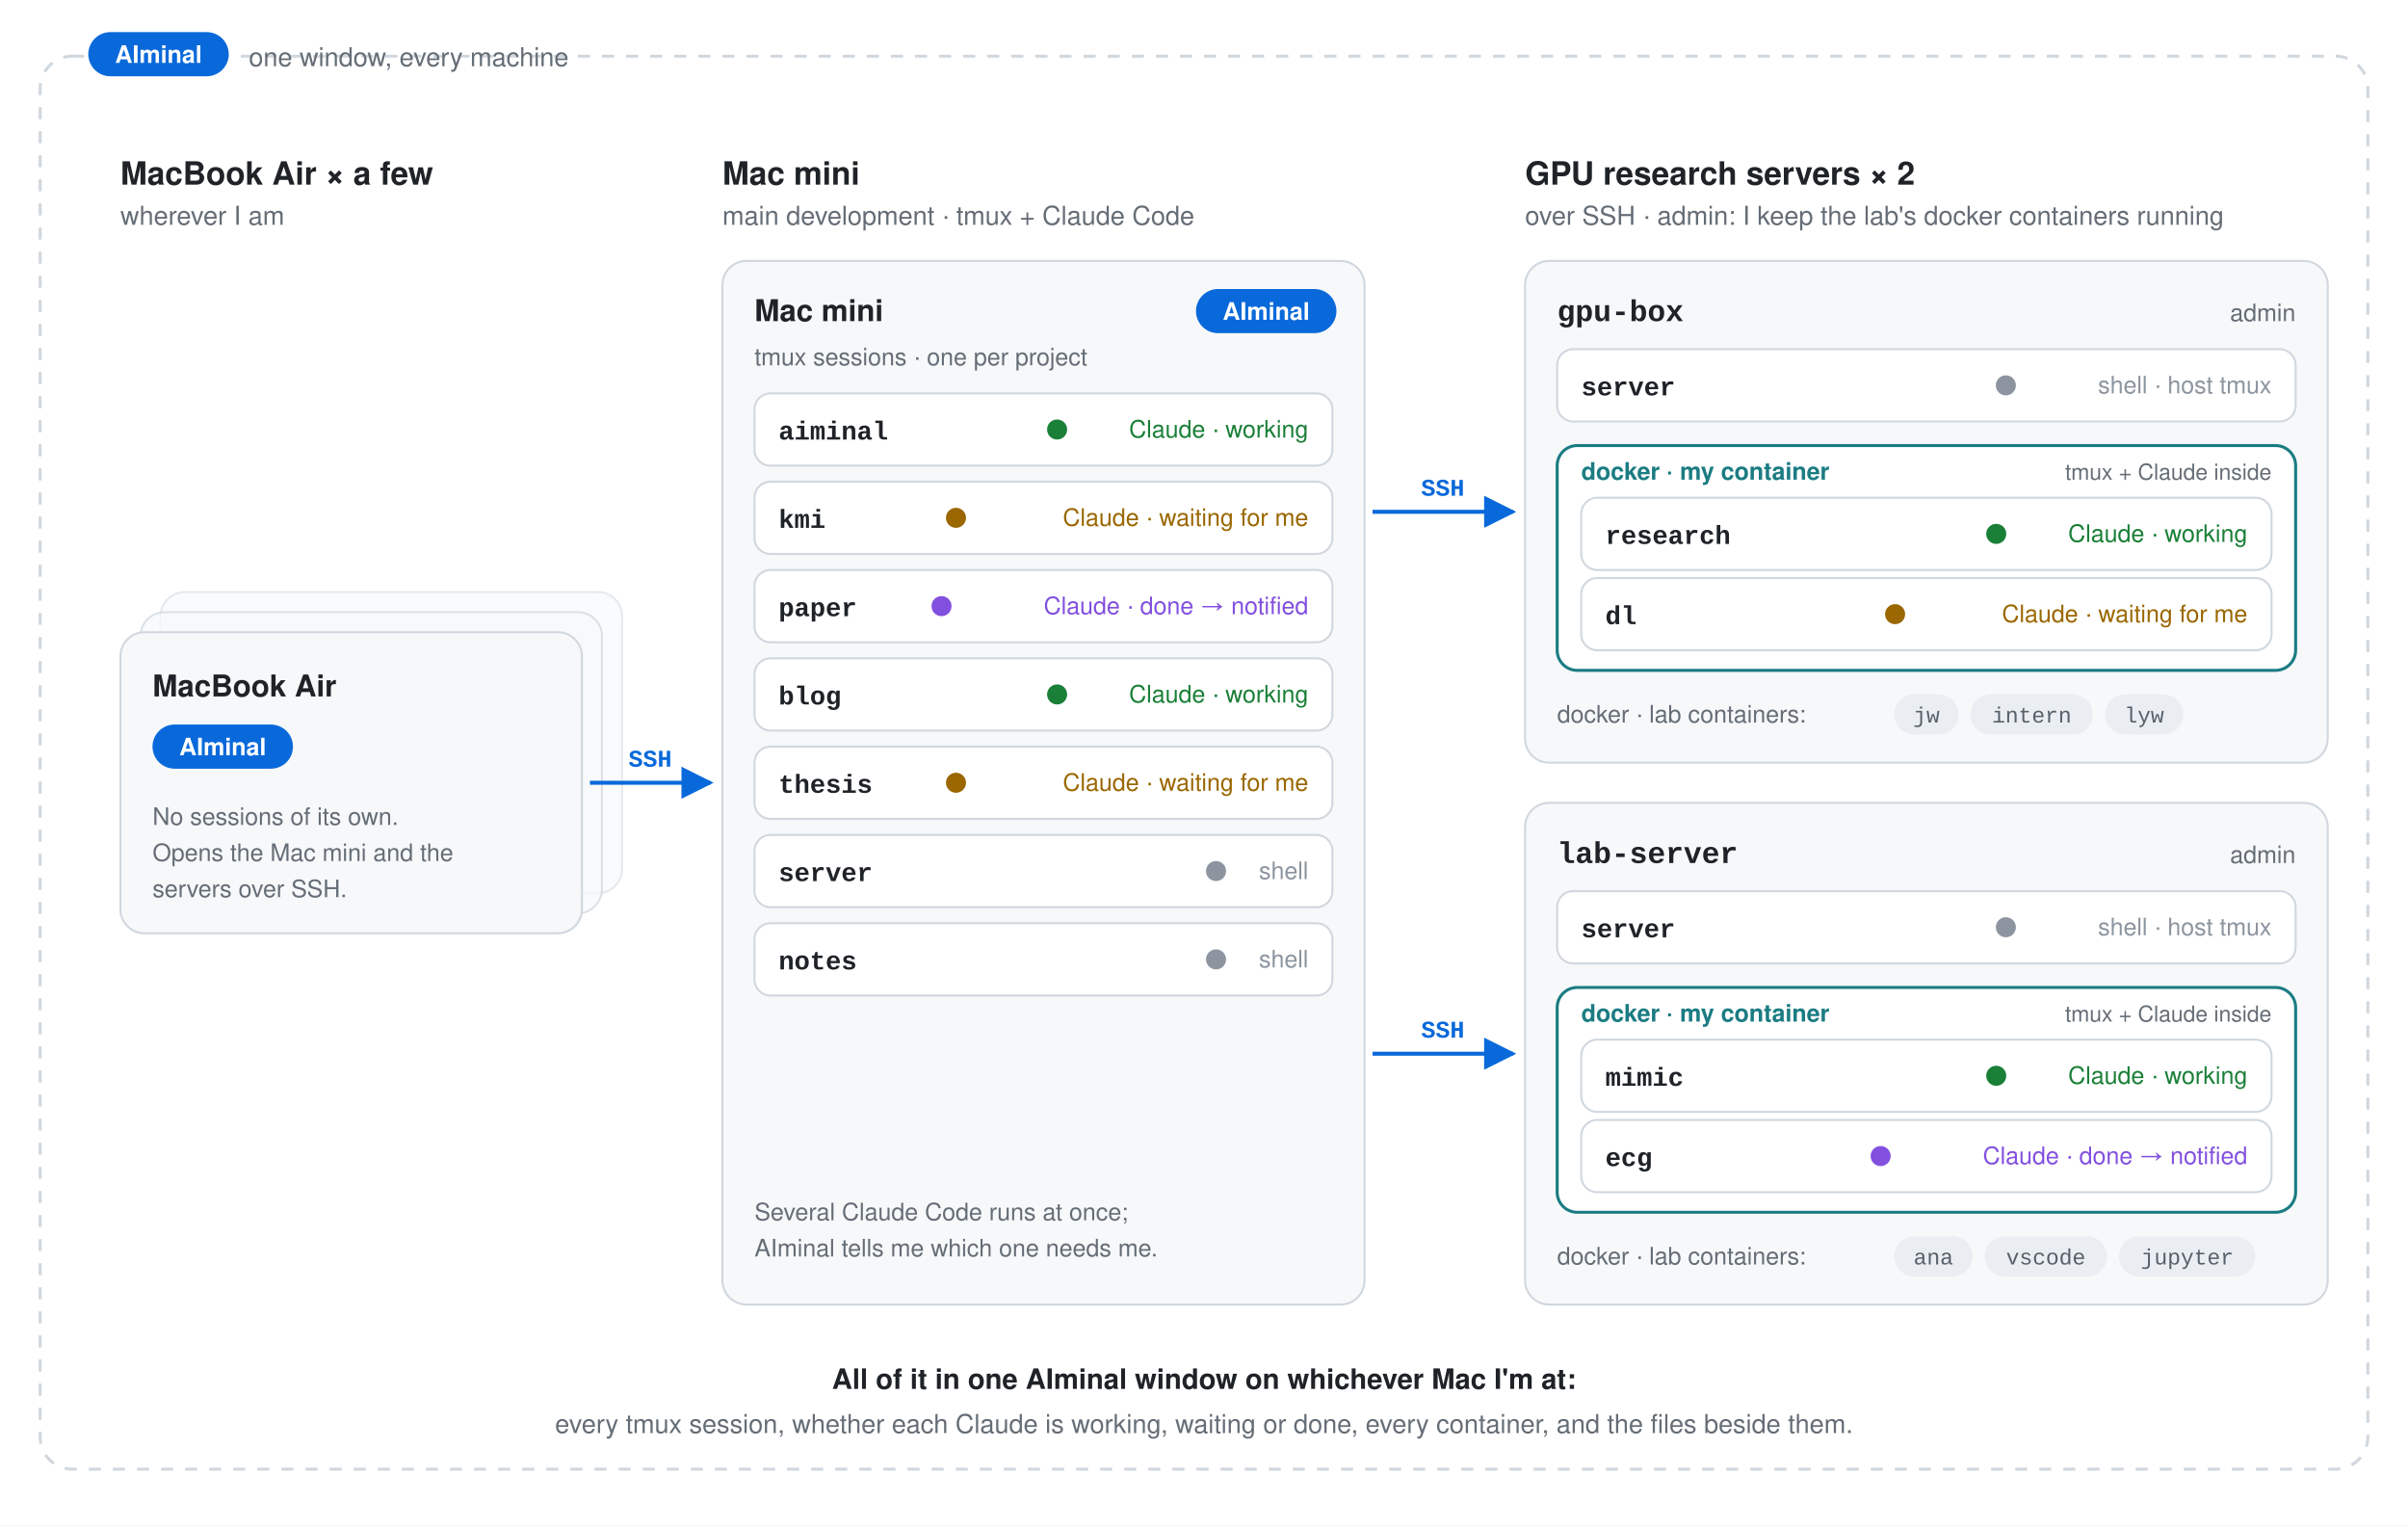
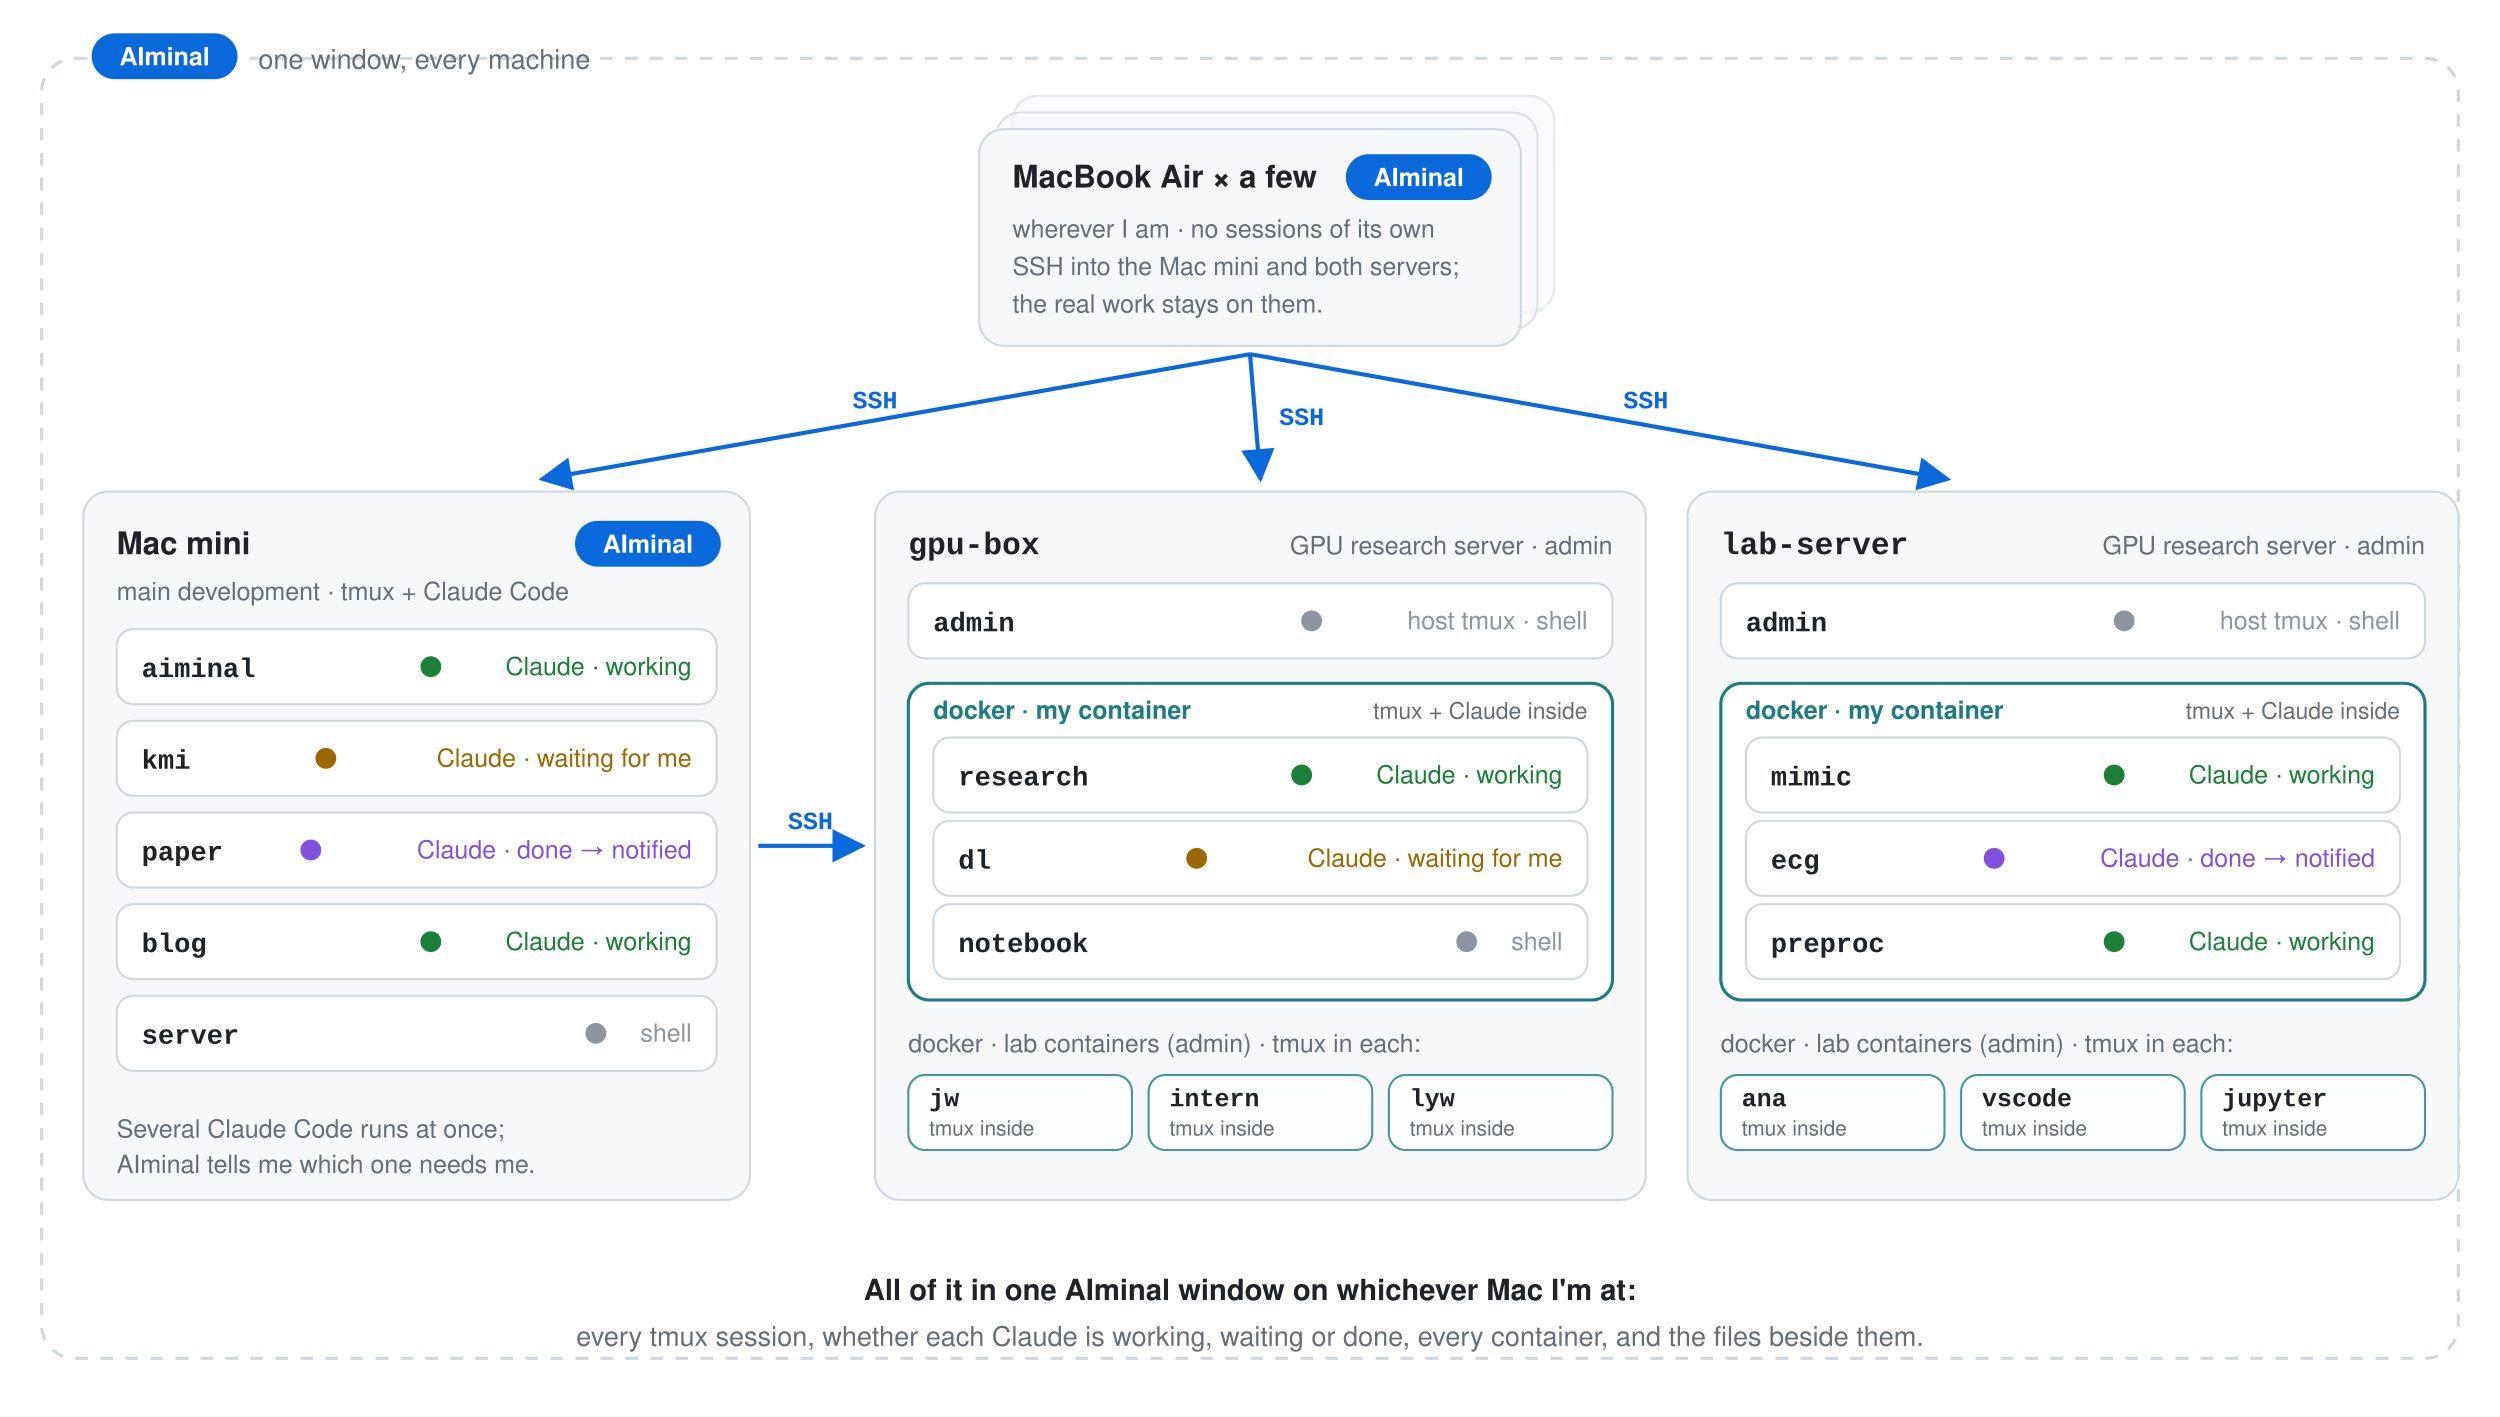
- <svg xmlns="http://www.w3.org/2000/svg" width="1200" height="760" viewBox="0 0 1200 760" font-family="-apple-system, BlinkMacSystemFont, 'Segoe UI', Helvetica, Arial, sans-serif">
+ <svg xmlns="http://www.w3.org/2000/svg" width="1200" height="680" viewBox="0 0 1200 680" font-family="-apple-system, BlinkMacSystemFont, 'Segoe UI', Helvetica, Arial, sans-serif">
  <defs>
    <marker id="arrow" viewBox="0 0 10 10" refX="9" refY="5" markerWidth="8" markerHeight="8" orient="auto-start-reverse">
      <path d="M 0 0 L 10 5 L 0 10 z" fill="#0969da" />
    </marker>
  </defs>
-   <rect width="1200" height="760" fill="#ffffff" />
-   <rect x="20" y="28" width="1160" height="704" rx="16" fill="none" stroke="#d0d7de" stroke-width="1.5" stroke-dasharray="6 6" />
+   <rect width="1200" height="680" fill="#ffffff" />
+   <rect x="20" y="28" width="1160" height="624" rx="16" fill="none" stroke="#d0d7de" stroke-width="1.5" stroke-dasharray="6 6" />
  <rect x="44" y="16" width="70" height="22" rx="11.0" fill="#0969da" />
  <text x="79.0" y="31.32" font-family="-apple-system, BlinkMacSystemFont, 'Segoe UI', Helvetica, Arial, sans-serif" font-size="12" font-weight="600" fill="#ffffff" text-anchor="middle">AIminal</text>
  <text x="124" y="33" font-family="-apple-system, BlinkMacSystemFont, 'Segoe UI', Helvetica, Arial, sans-serif" font-size="13" font-weight="normal" fill="#656d76" text-anchor="start">one window, every machine</text>
-   <text x="60" y="92" font-family="-apple-system, BlinkMacSystemFont, 'Segoe UI', Helvetica, Arial, sans-serif" font-size="16" font-weight="700" fill="#1f2328" text-anchor="start">MacBook Air × a few</text>
-   <text x="60" y="112" font-family="-apple-system, BlinkMacSystemFont, 'Segoe UI', Helvetica, Arial, sans-serif" font-size="13" font-weight="normal" fill="#656d76" text-anchor="start">wherever I am</text>
-   <rect x="80" y="295" width="230" height="150" rx="12" fill="#f6f8fa" stroke="#d0d7de" stroke-width="1" opacity="0.55" />
-   <rect x="70" y="305" width="230" height="150" rx="12" fill="#f6f8fa" stroke="#d0d7de" stroke-width="1" opacity="0.75" />
-   <rect x="60" y="315" width="230" height="150" rx="12" fill="#f6f8fa" stroke="#d0d7de" stroke-width="1" />
-   <text x="76" y="347" font-family="-apple-system, BlinkMacSystemFont, 'Segoe UI', Helvetica, Arial, sans-serif" font-size="15" font-weight="700" fill="#1f2328" text-anchor="start">MacBook Air</text>
-   <rect x="76" y="361" width="70" height="22" rx="11.0" fill="#0969da" />
-   <text x="111.0" y="376.32" font-family="-apple-system, BlinkMacSystemFont, 'Segoe UI', Helvetica, Arial, sans-serif" font-size="12" font-weight="600" fill="#ffffff" text-anchor="middle">AIminal</text>
-   <text x="76" y="411" font-family="-apple-system, BlinkMacSystemFont, 'Segoe UI', Helvetica, Arial, sans-serif" font-size="12" font-weight="normal" fill="#656d76" text-anchor="start">No sessions of its own.</text>
-   <text x="76" y="429" font-family="-apple-system, BlinkMacSystemFont, 'Segoe UI', Helvetica, Arial, sans-serif" font-size="12" font-weight="normal" fill="#656d76" text-anchor="start">Opens the Mac mini and the</text>
-   <text x="76" y="447" font-family="-apple-system, BlinkMacSystemFont, 'Segoe UI', Helvetica, Arial, sans-serif" font-size="12" font-weight="normal" fill="#656d76" text-anchor="start">servers over SSH.</text>
-   <text x="360" y="92" font-family="-apple-system, BlinkMacSystemFont, 'Segoe UI', Helvetica, Arial, sans-serif" font-size="16" font-weight="700" fill="#1f2328" text-anchor="start">Mac mini</text>
-   <text x="360" y="112" font-family="-apple-system, BlinkMacSystemFont, 'Segoe UI', Helvetica, Arial, sans-serif" font-size="13" font-weight="normal" fill="#656d76" text-anchor="start">main development · tmux + Claude Code</text>
-   <rect x="360" y="130" width="320" height="520" rx="12" fill="#f6f8fa" stroke="#d0d7de" stroke-width="1" />
-   <text x="376" y="160" font-family="-apple-system, BlinkMacSystemFont, 'Segoe UI', Helvetica, Arial, sans-serif" font-size="15" font-weight="700" fill="#1f2328" text-anchor="start">Mac mini</text>
-   <rect x="596" y="144" width="70" height="22" rx="11.0" fill="#0969da" />
-   <text x="631.0" y="159.32" font-family="-apple-system, BlinkMacSystemFont, 'Segoe UI', Helvetica, Arial, sans-serif" font-size="12" font-weight="600" fill="#ffffff" text-anchor="middle">AIminal</text>
-   <text x="376" y="182" font-family="-apple-system, BlinkMacSystemFont, 'Segoe UI', Helvetica, Arial, sans-serif" font-size="12" font-weight="normal" fill="#656d76" text-anchor="start">tmux sessions · one per project</text>
-   <rect x="376" y="196" width="288" height="36" rx="8" fill="#ffffff" stroke="#d0d7de" stroke-width="1" />
-   <text x="388" y="219" font-family="SFMono-Regular, Menlo, Consolas, 'Liberation Mono', monospace" font-size="13" font-weight="600" fill="#1f2328" text-anchor="start">aiminal</text>
-   <circle cx="526.8" cy="214" r="5" fill="#1a7f37" />
-   <text x="652" y="218" font-family="-apple-system, BlinkMacSystemFont, 'Segoe UI', Helvetica, Arial, sans-serif" font-size="12" font-weight="normal" fill="#1a7f37" text-anchor="end">Claude · working</text>
-   <rect x="376" y="240" width="288" height="36" rx="8" fill="#ffffff" stroke="#d0d7de" stroke-width="1" />
-   <text x="388" y="263" font-family="SFMono-Regular, Menlo, Consolas, 'Liberation Mono', monospace" font-size="13" font-weight="600" fill="#1f2328" text-anchor="start">kmi</text>
-   <circle cx="476.4" cy="258" r="5" fill="#9a6700" />
-   <text x="652" y="262" font-family="-apple-system, BlinkMacSystemFont, 'Segoe UI', Helvetica, Arial, sans-serif" font-size="12" font-weight="normal" fill="#9a6700" text-anchor="end">Claude · waiting for me</text>
-   <rect x="376" y="284" width="288" height="36" rx="8" fill="#ffffff" stroke="#d0d7de" stroke-width="1" />
-   <text x="388" y="307" font-family="SFMono-Regular, Menlo, Consolas, 'Liberation Mono', monospace" font-size="13" font-weight="600" fill="#1f2328" text-anchor="start">paper</text>
-   <circle cx="469.2" cy="302" r="5" fill="#8250df" />
-   <text x="652" y="306" font-family="-apple-system, BlinkMacSystemFont, 'Segoe UI', Helvetica, Arial, sans-serif" font-size="12" font-weight="normal" fill="#8250df" text-anchor="end">Claude · done → notified</text>
-   <rect x="376" y="328" width="288" height="36" rx="8" fill="#ffffff" stroke="#d0d7de" stroke-width="1" />
-   <text x="388" y="351" font-family="SFMono-Regular, Menlo, Consolas, 'Liberation Mono', monospace" font-size="13" font-weight="600" fill="#1f2328" text-anchor="start">blog</text>
-   <circle cx="526.8" cy="346" r="5" fill="#1a7f37" />
-   <text x="652" y="350" font-family="-apple-system, BlinkMacSystemFont, 'Segoe UI', Helvetica, Arial, sans-serif" font-size="12" font-weight="normal" fill="#1a7f37" text-anchor="end">Claude · working</text>
-   <rect x="376" y="372" width="288" height="36" rx="8" fill="#ffffff" stroke="#d0d7de" stroke-width="1" />
-   <text x="388" y="395" font-family="SFMono-Regular, Menlo, Consolas, 'Liberation Mono', monospace" font-size="13" font-weight="600" fill="#1f2328" text-anchor="start">thesis</text>
-   <circle cx="476.4" cy="390" r="5" fill="#9a6700" />
-   <text x="652" y="394" font-family="-apple-system, BlinkMacSystemFont, 'Segoe UI', Helvetica, Arial, sans-serif" font-size="12" font-weight="normal" fill="#9a6700" text-anchor="end">Claude · waiting for me</text>
-   <rect x="376" y="416" width="288" height="36" rx="8" fill="#ffffff" stroke="#d0d7de" stroke-width="1" />
-   <text x="388" y="439" font-family="SFMono-Regular, Menlo, Consolas, 'Liberation Mono', monospace" font-size="13" font-weight="600" fill="#1f2328" text-anchor="start">server</text>
-   <circle cx="606.0" cy="434" r="5" fill="#8c959f" />
-   <text x="652" y="438" font-family="-apple-system, BlinkMacSystemFont, 'Segoe UI', Helvetica, Arial, sans-serif" font-size="12" font-weight="normal" fill="#8c959f" text-anchor="end">shell</text>
-   <rect x="376" y="460" width="288" height="36" rx="8" fill="#ffffff" stroke="#d0d7de" stroke-width="1" />
-   <text x="388" y="483" font-family="SFMono-Regular, Menlo, Consolas, 'Liberation Mono', monospace" font-size="13" font-weight="600" fill="#1f2328" text-anchor="start">notes</text>
-   <circle cx="606.0" cy="478" r="5" fill="#8c959f" />
-   <text x="652" y="482" font-family="-apple-system, BlinkMacSystemFont, 'Segoe UI', Helvetica, Arial, sans-serif" font-size="12" font-weight="normal" fill="#8c959f" text-anchor="end">shell</text>
-   <text x="376" y="608" font-family="-apple-system, BlinkMacSystemFont, 'Segoe UI', Helvetica, Arial, sans-serif" font-size="12" font-weight="normal" fill="#656d76" text-anchor="start">Several Claude Code runs at once;</text>
-   <text x="376" y="626" font-family="-apple-system, BlinkMacSystemFont, 'Segoe UI', Helvetica, Arial, sans-serif" font-size="12" font-weight="normal" fill="#656d76" text-anchor="start">AIminal tells me which one needs me.</text>
-   <text x="760" y="92" font-family="-apple-system, BlinkMacSystemFont, 'Segoe UI', Helvetica, Arial, sans-serif" font-size="16" font-weight="700" fill="#1f2328" text-anchor="start">GPU research servers × 2</text>
-   <text x="760" y="112" font-family="-apple-system, BlinkMacSystemFont, 'Segoe UI', Helvetica, Arial, sans-serif" font-size="13" font-weight="normal" fill="#656d76" text-anchor="start">over SSH · admin: I keep the lab's docker containers running</text>
-   <rect x="760" y="130" width="400" height="250" rx="12" fill="#f6f8fa" stroke="#d0d7de" stroke-width="1" />
-   <text x="776" y="160" font-family="SFMono-Regular, Menlo, Consolas, 'Liberation Mono', monospace" font-size="15" font-weight="700" fill="#1f2328" text-anchor="start">gpu-box</text>
-   <text x="1144" y="160" font-family="-apple-system, BlinkMacSystemFont, 'Segoe UI', Helvetica, Arial, sans-serif" font-size="12" font-weight="normal" fill="#656d76" text-anchor="end">admin</text>
-   <rect x="776" y="174" width="368" height="36" rx="8" fill="#ffffff" stroke="#d0d7de" stroke-width="1" />
-   <text x="788" y="197" font-family="SFMono-Regular, Menlo, Consolas, 'Liberation Mono', monospace" font-size="13" font-weight="600" fill="#1f2328" text-anchor="start">server</text>
-   <circle cx="999.6" cy="192" r="5" fill="#8c959f" />
-   <text x="1132" y="196" font-family="-apple-system, BlinkMacSystemFont, 'Segoe UI', Helvetica, Arial, sans-serif" font-size="12" font-weight="normal" fill="#8c959f" text-anchor="end">shell · host tmux</text>
-   <rect x="776" y="222" width="368" height="112" rx="10" fill="#ffffff" stroke="#1b7c83" stroke-width="1.5" />
-   <text x="788" y="239" font-family="-apple-system, BlinkMacSystemFont, 'Segoe UI', Helvetica, Arial, sans-serif" font-size="12" font-weight="700" fill="#1b7c83" text-anchor="start">docker · my container</text>
-   <text x="1132" y="239" font-family="-apple-system, BlinkMacSystemFont, 'Segoe UI', Helvetica, Arial, sans-serif" font-size="11" font-weight="normal" fill="#656d76" text-anchor="end">tmux + Claude inside</text>
-   <rect x="788" y="248" width="344" height="36" rx="8" fill="#ffffff" stroke="#d0d7de" stroke-width="1" />
-   <text x="800" y="271" font-family="SFMono-Regular, Menlo, Consolas, 'Liberation Mono', monospace" font-size="13" font-weight="600" fill="#1f2328" text-anchor="start">research</text>
-   <circle cx="994.8" cy="266" r="5" fill="#1a7f37" />
-   <text x="1120" y="270" font-family="-apple-system, BlinkMacSystemFont, 'Segoe UI', Helvetica, Arial, sans-serif" font-size="12" font-weight="normal" fill="#1a7f37" text-anchor="end">Claude · working</text>
-   <rect x="788" y="288" width="344" height="36" rx="8" fill="#ffffff" stroke="#d0d7de" stroke-width="1" />
-   <text x="800" y="311" font-family="SFMono-Regular, Menlo, Consolas, 'Liberation Mono', monospace" font-size="13" font-weight="600" fill="#1f2328" text-anchor="start">dl</text>
-   <circle cx="944.4" cy="306" r="5" fill="#9a6700" />
-   <text x="1120" y="310" font-family="-apple-system, BlinkMacSystemFont, 'Segoe UI', Helvetica, Arial, sans-serif" font-size="12" font-weight="normal" fill="#9a6700" text-anchor="end">Claude · waiting for me</text>
-   <text x="776" y="360" font-family="-apple-system, BlinkMacSystemFont, 'Segoe UI', Helvetica, Arial, sans-serif" font-size="12" font-weight="normal" fill="#656d76" text-anchor="start">docker · lab containers:</text>
-   <rect x="944" y="346" width="32" height="20" rx="10" fill="#eaeef2" />
-   <text x="960.0" y="360" font-family="SFMono-Regular, Menlo, Consolas, 'Liberation Mono', monospace" font-size="11" font-weight="normal" fill="#57606a" text-anchor="middle">jw</text>
-   <rect x="982" y="346" width="61" height="20" rx="10" fill="#eaeef2" />
-   <text x="1012.5" y="360" font-family="SFMono-Regular, Menlo, Consolas, 'Liberation Mono', monospace" font-size="11" font-weight="normal" fill="#57606a" text-anchor="middle">intern</text>
-   <rect x="1049" y="346" width="39" height="20" rx="10" fill="#eaeef2" />
-   <text x="1068.5" y="360" font-family="SFMono-Regular, Menlo, Consolas, 'Liberation Mono', monospace" font-size="11" font-weight="normal" fill="#57606a" text-anchor="middle">lyw</text>
-   <rect x="760" y="400" width="400" height="250" rx="12" fill="#f6f8fa" stroke="#d0d7de" stroke-width="1" />
-   <text x="776" y="430" font-family="SFMono-Regular, Menlo, Consolas, 'Liberation Mono', monospace" font-size="15" font-weight="700" fill="#1f2328" text-anchor="start">lab-server</text>
-   <text x="1144" y="430" font-family="-apple-system, BlinkMacSystemFont, 'Segoe UI', Helvetica, Arial, sans-serif" font-size="12" font-weight="normal" fill="#656d76" text-anchor="end">admin</text>
-   <rect x="776" y="444" width="368" height="36" rx="8" fill="#ffffff" stroke="#d0d7de" stroke-width="1" />
-   <text x="788" y="467" font-family="SFMono-Regular, Menlo, Consolas, 'Liberation Mono', monospace" font-size="13" font-weight="600" fill="#1f2328" text-anchor="start">server</text>
-   <circle cx="999.6" cy="462" r="5" fill="#8c959f" />
-   <text x="1132" y="466" font-family="-apple-system, BlinkMacSystemFont, 'Segoe UI', Helvetica, Arial, sans-serif" font-size="12" font-weight="normal" fill="#8c959f" text-anchor="end">shell · host tmux</text>
-   <rect x="776" y="492" width="368" height="112" rx="10" fill="#ffffff" stroke="#1b7c83" stroke-width="1.5" />
-   <text x="788" y="509" font-family="-apple-system, BlinkMacSystemFont, 'Segoe UI', Helvetica, Arial, sans-serif" font-size="12" font-weight="700" fill="#1b7c83" text-anchor="start">docker · my container</text>
-   <text x="1132" y="509" font-family="-apple-system, BlinkMacSystemFont, 'Segoe UI', Helvetica, Arial, sans-serif" font-size="11" font-weight="normal" fill="#656d76" text-anchor="end">tmux + Claude inside</text>
-   <rect x="788" y="518" width="344" height="36" rx="8" fill="#ffffff" stroke="#d0d7de" stroke-width="1" />
-   <text x="800" y="541" font-family="SFMono-Regular, Menlo, Consolas, 'Liberation Mono', monospace" font-size="13" font-weight="600" fill="#1f2328" text-anchor="start">mimic</text>
-   <circle cx="994.8" cy="536" r="5" fill="#1a7f37" />
-   <text x="1120" y="540" font-family="-apple-system, BlinkMacSystemFont, 'Segoe UI', Helvetica, Arial, sans-serif" font-size="12" font-weight="normal" fill="#1a7f37" text-anchor="end">Claude · working</text>
-   <rect x="788" y="558" width="344" height="36" rx="8" fill="#ffffff" stroke="#d0d7de" stroke-width="1" />
-   <text x="800" y="581" font-family="SFMono-Regular, Menlo, Consolas, 'Liberation Mono', monospace" font-size="13" font-weight="600" fill="#1f2328" text-anchor="start">ecg</text>
-   <circle cx="937.2" cy="576" r="5" fill="#8250df" />
-   <text x="1120" y="580" font-family="-apple-system, BlinkMacSystemFont, 'Segoe UI', Helvetica, Arial, sans-serif" font-size="12" font-weight="normal" fill="#8250df" text-anchor="end">Claude · done → notified</text>
-   <text x="776" y="630" font-family="-apple-system, BlinkMacSystemFont, 'Segoe UI', Helvetica, Arial, sans-serif" font-size="12" font-weight="normal" fill="#656d76" text-anchor="start">docker · lab containers:</text>
-   <rect x="944" y="616" width="39" height="20" rx="10" fill="#eaeef2" />
-   <text x="963.5" y="630" font-family="SFMono-Regular, Menlo, Consolas, 'Liberation Mono', monospace" font-size="11" font-weight="normal" fill="#57606a" text-anchor="middle">ana</text>
-   <rect x="989" y="616" width="61" height="20" rx="10" fill="#eaeef2" />
-   <text x="1019.5" y="630" font-family="SFMono-Regular, Menlo, Consolas, 'Liberation Mono', monospace" font-size="11" font-weight="normal" fill="#57606a" text-anchor="middle">vscode</text>
-   <rect x="1056" y="616" width="68" height="20" rx="10" fill="#eaeef2" />
-   <text x="1090.0" y="630" font-family="SFMono-Regular, Menlo, Consolas, 'Liberation Mono', monospace" font-size="11" font-weight="normal" fill="#57606a" text-anchor="middle">jupyter</text>
-   <line x1="294" y1="390" x2="354" y2="390" stroke="#0969da" stroke-width="2" marker-end="url(#arrow)" />
-   <text x="324.0" y="382.0" font-family="SFMono-Regular, Menlo, Consolas, 'Liberation Mono', monospace" font-size="12" font-weight="600" fill="#0969da" text-anchor="middle">SSH</text>
-   <line x1="684" y1="255" x2="754" y2="255" stroke="#0969da" stroke-width="2" marker-end="url(#arrow)" />
-   <text x="719.0" y="247.0" font-family="SFMono-Regular, Menlo, Consolas, 'Liberation Mono', monospace" font-size="12" font-weight="600" fill="#0969da" text-anchor="middle">SSH</text>
-   <line x1="684" y1="525" x2="754" y2="525" stroke="#0969da" stroke-width="2" marker-end="url(#arrow)" />
-   <text x="719.0" y="517.0" font-family="SFMono-Regular, Menlo, Consolas, 'Liberation Mono', monospace" font-size="12" font-weight="600" fill="#0969da" text-anchor="middle">SSH</text>
-   <text x="600.0" y="692" font-family="-apple-system, BlinkMacSystemFont, 'Segoe UI', Helvetica, Arial, sans-serif" font-size="14" font-weight="600" fill="#1f2328" text-anchor="middle">All of it in one AIminal window on whichever Mac I'm at:</text>
-   <text x="600.0" y="714" font-family="-apple-system, BlinkMacSystemFont, 'Segoe UI', Helvetica, Arial, sans-serif" font-size="13" font-weight="normal" fill="#656d76" text-anchor="middle">every tmux session, whether each Claude is working, waiting or done, every container, and the files beside them.</text>
+   <rect x="486" y="46" width="260" height="104" rx="12" fill="#f6f8fa" stroke="#d0d7de" stroke-width="1" opacity="0.55" />
+   <rect x="478" y="54" width="260" height="104" rx="12" fill="#f6f8fa" stroke="#d0d7de" stroke-width="1" opacity="0.75" />
+   <rect x="470" y="62" width="260" height="104" rx="12" fill="#f6f8fa" stroke="#d0d7de" stroke-width="1" />
+   <text x="486" y="90" font-family="-apple-system, BlinkMacSystemFont, 'Segoe UI', Helvetica, Arial, sans-serif" font-size="15" font-weight="700" fill="#1f2328" text-anchor="start">MacBook Air × a few</text>
+   <rect x="646" y="74" width="70" height="22" rx="11.0" fill="#0969da" />
+   <text x="681.0" y="89.32" font-family="-apple-system, BlinkMacSystemFont, 'Segoe UI', Helvetica, Arial, sans-serif" font-size="12" font-weight="600" fill="#ffffff" text-anchor="middle">AIminal</text>
+   <text x="486" y="114" font-family="-apple-system, BlinkMacSystemFont, 'Segoe UI', Helvetica, Arial, sans-serif" font-size="12" font-weight="normal" fill="#656d76" text-anchor="start">wherever I am · no sessions of its own</text>
+   <text x="486" y="132" font-family="-apple-system, BlinkMacSystemFont, 'Segoe UI', Helvetica, Arial, sans-serif" font-size="12" font-weight="normal" fill="#656d76" text-anchor="start">SSH into the Mac mini and both servers;</text>
+   <text x="486" y="150" font-family="-apple-system, BlinkMacSystemFont, 'Segoe UI', Helvetica, Arial, sans-serif" font-size="12" font-weight="normal" fill="#656d76" text-anchor="start">the real work stays on them.</text>
+   <rect x="40" y="236" width="320" height="340" rx="12" fill="#f6f8fa" stroke="#d0d7de" stroke-width="1" />
+   <text x="56" y="266" font-family="-apple-system, BlinkMacSystemFont, 'Segoe UI', Helvetica, Arial, sans-serif" font-size="15" font-weight="700" fill="#1f2328" text-anchor="start">Mac mini</text>
+   <rect x="276" y="250" width="70" height="22" rx="11.0" fill="#0969da" />
+   <text x="311.0" y="265.32" font-family="-apple-system, BlinkMacSystemFont, 'Segoe UI', Helvetica, Arial, sans-serif" font-size="12" font-weight="600" fill="#ffffff" text-anchor="middle">AIminal</text>
+   <text x="56" y="288" font-family="-apple-system, BlinkMacSystemFont, 'Segoe UI', Helvetica, Arial, sans-serif" font-size="12" font-weight="normal" fill="#656d76" text-anchor="start">main development · tmux + Claude Code</text>
+   <rect x="56" y="302" width="288" height="36" rx="8" fill="#ffffff" stroke="#d0d7de" stroke-width="1" />
+   <text x="68" y="325" font-family="SFMono-Regular, Menlo, Consolas, 'Liberation Mono', monospace" font-size="13" font-weight="600" fill="#1f2328" text-anchor="start">aiminal</text>
+   <circle cx="206.8" cy="320" r="5" fill="#1a7f37" />
+   <text x="332" y="324" font-family="-apple-system, BlinkMacSystemFont, 'Segoe UI', Helvetica, Arial, sans-serif" font-size="12" font-weight="normal" fill="#1a7f37" text-anchor="end">Claude · working</text>
+   <rect x="56" y="346" width="288" height="36" rx="8" fill="#ffffff" stroke="#d0d7de" stroke-width="1" />
+   <text x="68" y="369" font-family="SFMono-Regular, Menlo, Consolas, 'Liberation Mono', monospace" font-size="13" font-weight="600" fill="#1f2328" text-anchor="start">kmi</text>
+   <circle cx="156.4" cy="364" r="5" fill="#9a6700" />
+   <text x="332" y="368" font-family="-apple-system, BlinkMacSystemFont, 'Segoe UI', Helvetica, Arial, sans-serif" font-size="12" font-weight="normal" fill="#9a6700" text-anchor="end">Claude · waiting for me</text>
+   <rect x="56" y="390" width="288" height="36" rx="8" fill="#ffffff" stroke="#d0d7de" stroke-width="1" />
+   <text x="68" y="413" font-family="SFMono-Regular, Menlo, Consolas, 'Liberation Mono', monospace" font-size="13" font-weight="600" fill="#1f2328" text-anchor="start">paper</text>
+   <circle cx="149.2" cy="408" r="5" fill="#8250df" />
+   <text x="332" y="412" font-family="-apple-system, BlinkMacSystemFont, 'Segoe UI', Helvetica, Arial, sans-serif" font-size="12" font-weight="normal" fill="#8250df" text-anchor="end">Claude · done → notified</text>
+   <rect x="56" y="434" width="288" height="36" rx="8" fill="#ffffff" stroke="#d0d7de" stroke-width="1" />
+   <text x="68" y="457" font-family="SFMono-Regular, Menlo, Consolas, 'Liberation Mono', monospace" font-size="13" font-weight="600" fill="#1f2328" text-anchor="start">blog</text>
+   <circle cx="206.8" cy="452" r="5" fill="#1a7f37" />
+   <text x="332" y="456" font-family="-apple-system, BlinkMacSystemFont, 'Segoe UI', Helvetica, Arial, sans-serif" font-size="12" font-weight="normal" fill="#1a7f37" text-anchor="end">Claude · working</text>
+   <rect x="56" y="478" width="288" height="36" rx="8" fill="#ffffff" stroke="#d0d7de" stroke-width="1" />
+   <text x="68" y="501" font-family="SFMono-Regular, Menlo, Consolas, 'Liberation Mono', monospace" font-size="13" font-weight="600" fill="#1f2328" text-anchor="start">server</text>
+   <circle cx="286.0" cy="496" r="5" fill="#8c959f" />
+   <text x="332" y="500" font-family="-apple-system, BlinkMacSystemFont, 'Segoe UI', Helvetica, Arial, sans-serif" font-size="12" font-weight="normal" fill="#8c959f" text-anchor="end">shell</text>
+   <text x="56" y="546" font-family="-apple-system, BlinkMacSystemFont, 'Segoe UI', Helvetica, Arial, sans-serif" font-size="12" font-weight="normal" fill="#656d76" text-anchor="start">Several Claude Code runs at once;</text>
+   <text x="56" y="563" font-family="-apple-system, BlinkMacSystemFont, 'Segoe UI', Helvetica, Arial, sans-serif" font-size="12" font-weight="normal" fill="#656d76" text-anchor="start">AIminal tells me which one needs me.</text>
+   <rect x="420" y="236" width="370" height="340" rx="12" fill="#f6f8fa" stroke="#d0d7de" stroke-width="1" />
+   <text x="436" y="266" font-family="SFMono-Regular, Menlo, Consolas, 'Liberation Mono', monospace" font-size="15" font-weight="700" fill="#1f2328" text-anchor="start">gpu-box</text>
+   <text x="774" y="266" font-family="-apple-system, BlinkMacSystemFont, 'Segoe UI', Helvetica, Arial, sans-serif" font-size="12" font-weight="normal" fill="#656d76" text-anchor="end">GPU research server · admin</text>
+   <rect x="436" y="280" width="338" height="36" rx="8" fill="#ffffff" stroke="#d0d7de" stroke-width="1" />
+   <text x="448" y="303" font-family="SFMono-Regular, Menlo, Consolas, 'Liberation Mono', monospace" font-size="13" font-weight="600" fill="#1f2328" text-anchor="start">admin</text>
+   <circle cx="629.6" cy="298" r="5" fill="#8c959f" />
+   <text x="762" y="302" font-family="-apple-system, BlinkMacSystemFont, 'Segoe UI', Helvetica, Arial, sans-serif" font-size="12" font-weight="normal" fill="#8c959f" text-anchor="end">host tmux · shell</text>
+   <rect x="436" y="328" width="338" height="152" rx="10" fill="#ffffff" stroke="#1b7c83" stroke-width="1.5" />
+   <text x="448" y="345" font-family="-apple-system, BlinkMacSystemFont, 'Segoe UI', Helvetica, Arial, sans-serif" font-size="12" font-weight="700" fill="#1b7c83" text-anchor="start">docker · my container</text>
+   <text x="762" y="345" font-family="-apple-system, BlinkMacSystemFont, 'Segoe UI', Helvetica, Arial, sans-serif" font-size="11" font-weight="normal" fill="#656d76" text-anchor="end">tmux + Claude inside</text>
+   <rect x="448" y="354" width="314" height="36" rx="8" fill="#ffffff" stroke="#d0d7de" stroke-width="1" />
+   <text x="460" y="377" font-family="SFMono-Regular, Menlo, Consolas, 'Liberation Mono', monospace" font-size="13" font-weight="600" fill="#1f2328" text-anchor="start">research</text>
+   <circle cx="624.8" cy="372" r="5" fill="#1a7f37" />
+   <text x="750" y="376" font-family="-apple-system, BlinkMacSystemFont, 'Segoe UI', Helvetica, Arial, sans-serif" font-size="12" font-weight="normal" fill="#1a7f37" text-anchor="end">Claude · working</text>
+   <rect x="448" y="394" width="314" height="36" rx="8" fill="#ffffff" stroke="#d0d7de" stroke-width="1" />
+   <text x="460" y="417" font-family="SFMono-Regular, Menlo, Consolas, 'Liberation Mono', monospace" font-size="13" font-weight="600" fill="#1f2328" text-anchor="start">dl</text>
+   <circle cx="574.4" cy="412" r="5" fill="#9a6700" />
+   <text x="750" y="416" font-family="-apple-system, BlinkMacSystemFont, 'Segoe UI', Helvetica, Arial, sans-serif" font-size="12" font-weight="normal" fill="#9a6700" text-anchor="end">Claude · waiting for me</text>
+   <rect x="448" y="434" width="314" height="36" rx="8" fill="#ffffff" stroke="#d0d7de" stroke-width="1" />
+   <text x="460" y="457" font-family="SFMono-Regular, Menlo, Consolas, 'Liberation Mono', monospace" font-size="13" font-weight="600" fill="#1f2328" text-anchor="start">notebook</text>
+   <circle cx="704.0" cy="452" r="5" fill="#8c959f" />
+   <text x="750" y="456" font-family="-apple-system, BlinkMacSystemFont, 'Segoe UI', Helvetica, Arial, sans-serif" font-size="12" font-weight="normal" fill="#8c959f" text-anchor="end">shell</text>
+   <text x="436" y="505" font-family="-apple-system, BlinkMacSystemFont, 'Segoe UI', Helvetica, Arial, sans-serif" font-size="12" font-weight="normal" fill="#656d76" text-anchor="start">docker · lab containers (admin) · tmux in each:</text>
+   <rect x="436" y="516" width="107.333" height="36" rx="8" fill="#ffffff" stroke="#1b7c83" stroke-width="1" opacity="0.8" />
+   <text x="446" y="531" font-family="SFMono-Regular, Menlo, Consolas, 'Liberation Mono', monospace" font-size="12" font-weight="600" fill="#1f2328" text-anchor="start">jw</text>
+   <text x="446" y="545" font-family="-apple-system, BlinkMacSystemFont, 'Segoe UI', Helvetica, Arial, sans-serif" font-size="10" font-weight="normal" fill="#656d76" text-anchor="start">tmux inside</text>
+   <rect x="551.333" y="516" width="107.333" height="36" rx="8" fill="#ffffff" stroke="#1b7c83" stroke-width="1" opacity="0.8" />
+   <text x="561.333" y="531" font-family="SFMono-Regular, Menlo, Consolas, 'Liberation Mono', monospace" font-size="12" font-weight="600" fill="#1f2328" text-anchor="start">intern</text>
+   <text x="561.333" y="545" font-family="-apple-system, BlinkMacSystemFont, 'Segoe UI', Helvetica, Arial, sans-serif" font-size="10" font-weight="normal" fill="#656d76" text-anchor="start">tmux inside</text>
+   <rect x="666.667" y="516" width="107.333" height="36" rx="8" fill="#ffffff" stroke="#1b7c83" stroke-width="1" opacity="0.8" />
+   <text x="676.667" y="531" font-family="SFMono-Regular, Menlo, Consolas, 'Liberation Mono', monospace" font-size="12" font-weight="600" fill="#1f2328" text-anchor="start">lyw</text>
+   <text x="676.667" y="545" font-family="-apple-system, BlinkMacSystemFont, 'Segoe UI', Helvetica, Arial, sans-serif" font-size="10" font-weight="normal" fill="#656d76" text-anchor="start">tmux inside</text>
+   <rect x="810" y="236" width="370" height="340" rx="12" fill="#f6f8fa" stroke="#d0d7de" stroke-width="1" />
+   <text x="826" y="266" font-family="SFMono-Regular, Menlo, Consolas, 'Liberation Mono', monospace" font-size="15" font-weight="700" fill="#1f2328" text-anchor="start">lab-server</text>
+   <text x="1164" y="266" font-family="-apple-system, BlinkMacSystemFont, 'Segoe UI', Helvetica, Arial, sans-serif" font-size="12" font-weight="normal" fill="#656d76" text-anchor="end">GPU research server · admin</text>
+   <rect x="826" y="280" width="338" height="36" rx="8" fill="#ffffff" stroke="#d0d7de" stroke-width="1" />
+   <text x="838" y="303" font-family="SFMono-Regular, Menlo, Consolas, 'Liberation Mono', monospace" font-size="13" font-weight="600" fill="#1f2328" text-anchor="start">admin</text>
+   <circle cx="1019.6" cy="298" r="5" fill="#8c959f" />
+   <text x="1152" y="302" font-family="-apple-system, BlinkMacSystemFont, 'Segoe UI', Helvetica, Arial, sans-serif" font-size="12" font-weight="normal" fill="#8c959f" text-anchor="end">host tmux · shell</text>
+   <rect x="826" y="328" width="338" height="152" rx="10" fill="#ffffff" stroke="#1b7c83" stroke-width="1.5" />
+   <text x="838" y="345" font-family="-apple-system, BlinkMacSystemFont, 'Segoe UI', Helvetica, Arial, sans-serif" font-size="12" font-weight="700" fill="#1b7c83" text-anchor="start">docker · my container</text>
+   <text x="1152" y="345" font-family="-apple-system, BlinkMacSystemFont, 'Segoe UI', Helvetica, Arial, sans-serif" font-size="11" font-weight="normal" fill="#656d76" text-anchor="end">tmux + Claude inside</text>
+   <rect x="838" y="354" width="314" height="36" rx="8" fill="#ffffff" stroke="#d0d7de" stroke-width="1" />
+   <text x="850" y="377" font-family="SFMono-Regular, Menlo, Consolas, 'Liberation Mono', monospace" font-size="13" font-weight="600" fill="#1f2328" text-anchor="start">mimic</text>
+   <circle cx="1014.8" cy="372" r="5" fill="#1a7f37" />
+   <text x="1140" y="376" font-family="-apple-system, BlinkMacSystemFont, 'Segoe UI', Helvetica, Arial, sans-serif" font-size="12" font-weight="normal" fill="#1a7f37" text-anchor="end">Claude · working</text>
+   <rect x="838" y="394" width="314" height="36" rx="8" fill="#ffffff" stroke="#d0d7de" stroke-width="1" />
+   <text x="850" y="417" font-family="SFMono-Regular, Menlo, Consolas, 'Liberation Mono', monospace" font-size="13" font-weight="600" fill="#1f2328" text-anchor="start">ecg</text>
+   <circle cx="957.2" cy="412" r="5" fill="#8250df" />
+   <text x="1140" y="416" font-family="-apple-system, BlinkMacSystemFont, 'Segoe UI', Helvetica, Arial, sans-serif" font-size="12" font-weight="normal" fill="#8250df" text-anchor="end">Claude · done → notified</text>
+   <rect x="838" y="434" width="314" height="36" rx="8" fill="#ffffff" stroke="#d0d7de" stroke-width="1" />
+   <text x="850" y="457" font-family="SFMono-Regular, Menlo, Consolas, 'Liberation Mono', monospace" font-size="13" font-weight="600" fill="#1f2328" text-anchor="start">preproc</text>
+   <circle cx="1014.8" cy="452" r="5" fill="#1a7f37" />
+   <text x="1140" y="456" font-family="-apple-system, BlinkMacSystemFont, 'Segoe UI', Helvetica, Arial, sans-serif" font-size="12" font-weight="normal" fill="#1a7f37" text-anchor="end">Claude · working</text>
+   <text x="826" y="505" font-family="-apple-system, BlinkMacSystemFont, 'Segoe UI', Helvetica, Arial, sans-serif" font-size="12" font-weight="normal" fill="#656d76" text-anchor="start">docker · lab containers (admin) · tmux in each:</text>
+   <rect x="826" y="516" width="107.333" height="36" rx="8" fill="#ffffff" stroke="#1b7c83" stroke-width="1" opacity="0.8" />
+   <text x="836" y="531" font-family="SFMono-Regular, Menlo, Consolas, 'Liberation Mono', monospace" font-size="12" font-weight="600" fill="#1f2328" text-anchor="start">ana</text>
+   <text x="836" y="545" font-family="-apple-system, BlinkMacSystemFont, 'Segoe UI', Helvetica, Arial, sans-serif" font-size="10" font-weight="normal" fill="#656d76" text-anchor="start">tmux inside</text>
+   <rect x="941.333" y="516" width="107.333" height="36" rx="8" fill="#ffffff" stroke="#1b7c83" stroke-width="1" opacity="0.8" />
+   <text x="951.333" y="531" font-family="SFMono-Regular, Menlo, Consolas, 'Liberation Mono', monospace" font-size="12" font-weight="600" fill="#1f2328" text-anchor="start">vscode</text>
+   <text x="951.333" y="545" font-family="-apple-system, BlinkMacSystemFont, 'Segoe UI', Helvetica, Arial, sans-serif" font-size="10" font-weight="normal" fill="#656d76" text-anchor="start">tmux inside</text>
+   <rect x="1056.667" y="516" width="107.333" height="36" rx="8" fill="#ffffff" stroke="#1b7c83" stroke-width="1" opacity="0.8" />
+   <text x="1066.667" y="531" font-family="SFMono-Regular, Menlo, Consolas, 'Liberation Mono', monospace" font-size="12" font-weight="600" fill="#1f2328" text-anchor="start">jupyter</text>
+   <text x="1066.667" y="545" font-family="-apple-system, BlinkMacSystemFont, 'Segoe UI', Helvetica, Arial, sans-serif" font-size="10" font-weight="normal" fill="#656d76" text-anchor="start">tmux inside</text>
+   <line x1="600.0" y1="170" x2="260.0" y2="230" stroke="#0969da" stroke-width="2" marker-end="url(#arrow)" />
+   <line x1="600.0" y1="170" x2="605.0" y2="230" stroke="#0969da" stroke-width="2" marker-end="url(#arrow)" />
+   <line x1="600.0" y1="170" x2="935.0" y2="230" stroke="#0969da" stroke-width="2" marker-end="url(#arrow)" />
+   <text x="420.0" y="196" font-family="SFMono-Regular, Menlo, Consolas, 'Liberation Mono', monospace" font-size="12" font-weight="600" fill="#0969da" text-anchor="middle">SSH</text>
+   <text x="790.0" y="196" font-family="SFMono-Regular, Menlo, Consolas, 'Liberation Mono', monospace" font-size="12" font-weight="600" fill="#0969da" text-anchor="middle">SSH</text>
+   <text x="614.0" y="204" font-family="SFMono-Regular, Menlo, Consolas, 'Liberation Mono', monospace" font-size="12" font-weight="600" fill="#0969da" text-anchor="start">SSH</text>
+   <line x1="364" y1="406.0" x2="414" y2="406.0" stroke="#0969da" stroke-width="2" marker-end="url(#arrow)" />
+   <text x="389.0" y="398.0" font-family="SFMono-Regular, Menlo, Consolas, 'Liberation Mono', monospace" font-size="12" font-weight="600" fill="#0969da" text-anchor="middle">SSH</text>
+   <text x="600.0" y="624" font-family="-apple-system, BlinkMacSystemFont, 'Segoe UI', Helvetica, Arial, sans-serif" font-size="14" font-weight="600" fill="#1f2328" text-anchor="middle">All of it in one AIminal window on whichever Mac I'm at:</text>
+   <text x="600.0" y="646" font-family="-apple-system, BlinkMacSystemFont, 'Segoe UI', Helvetica, Arial, sans-serif" font-size="13" font-weight="normal" fill="#656d76" text-anchor="middle">every tmux session, whether each Claude is working, waiting or done, every container, and the files beside them.</text>
</svg>
